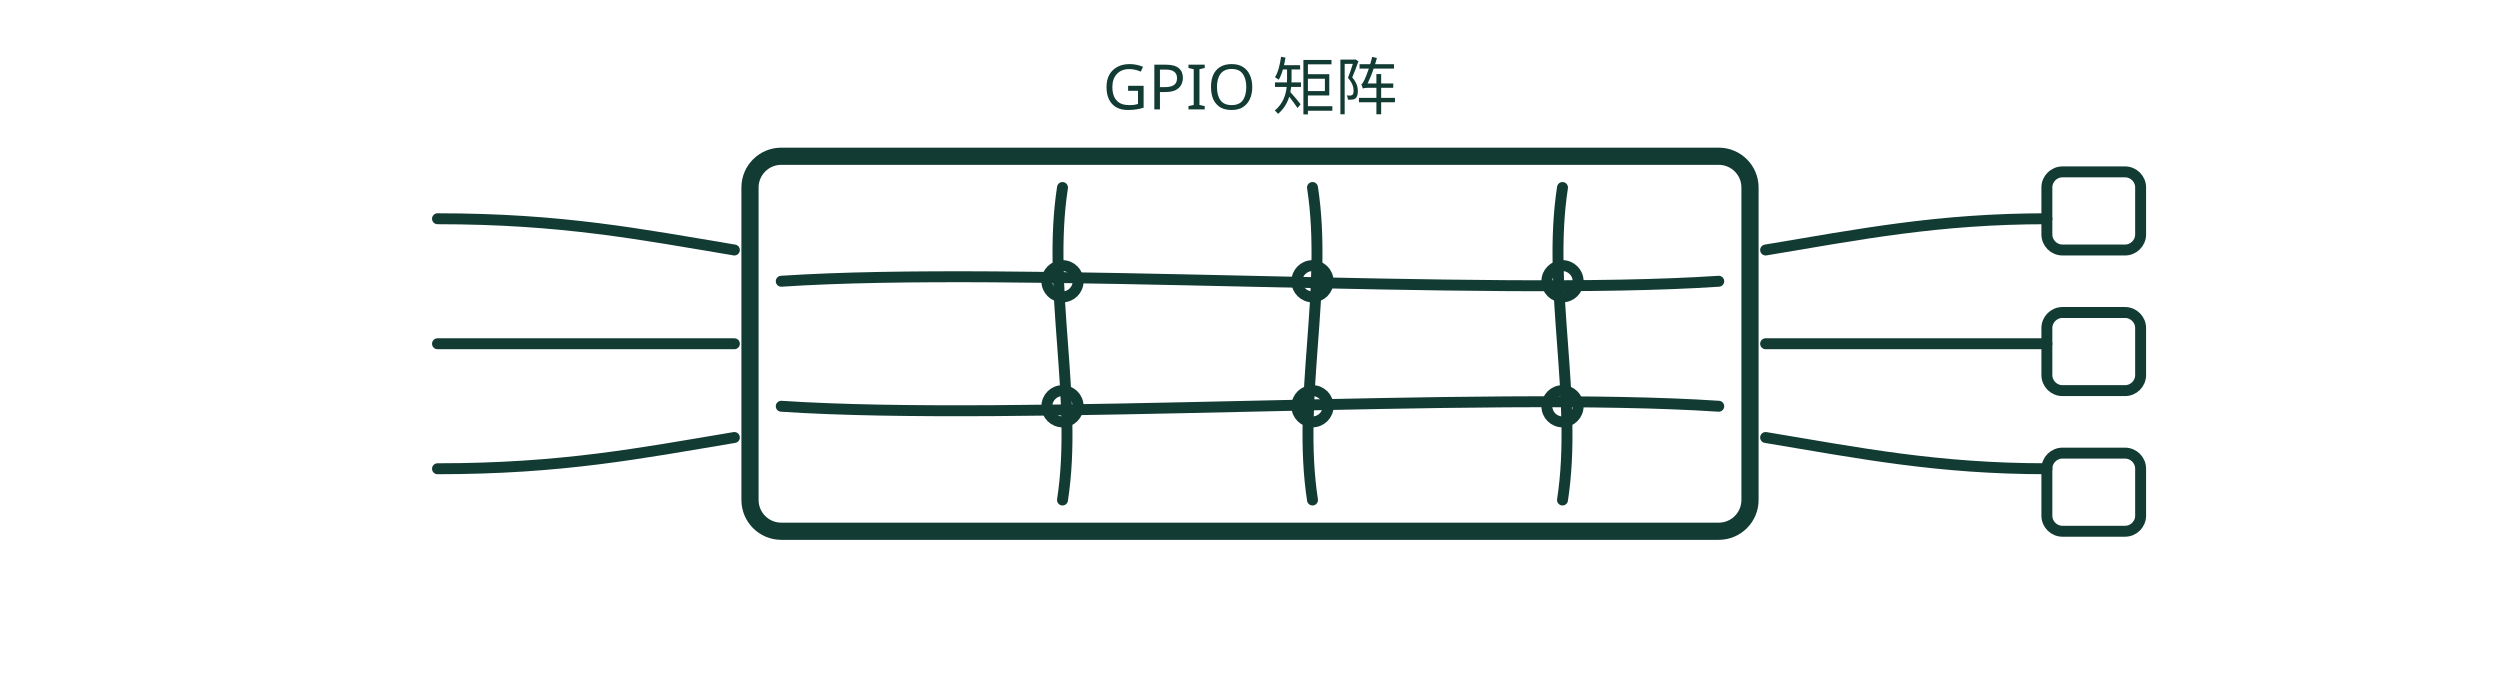
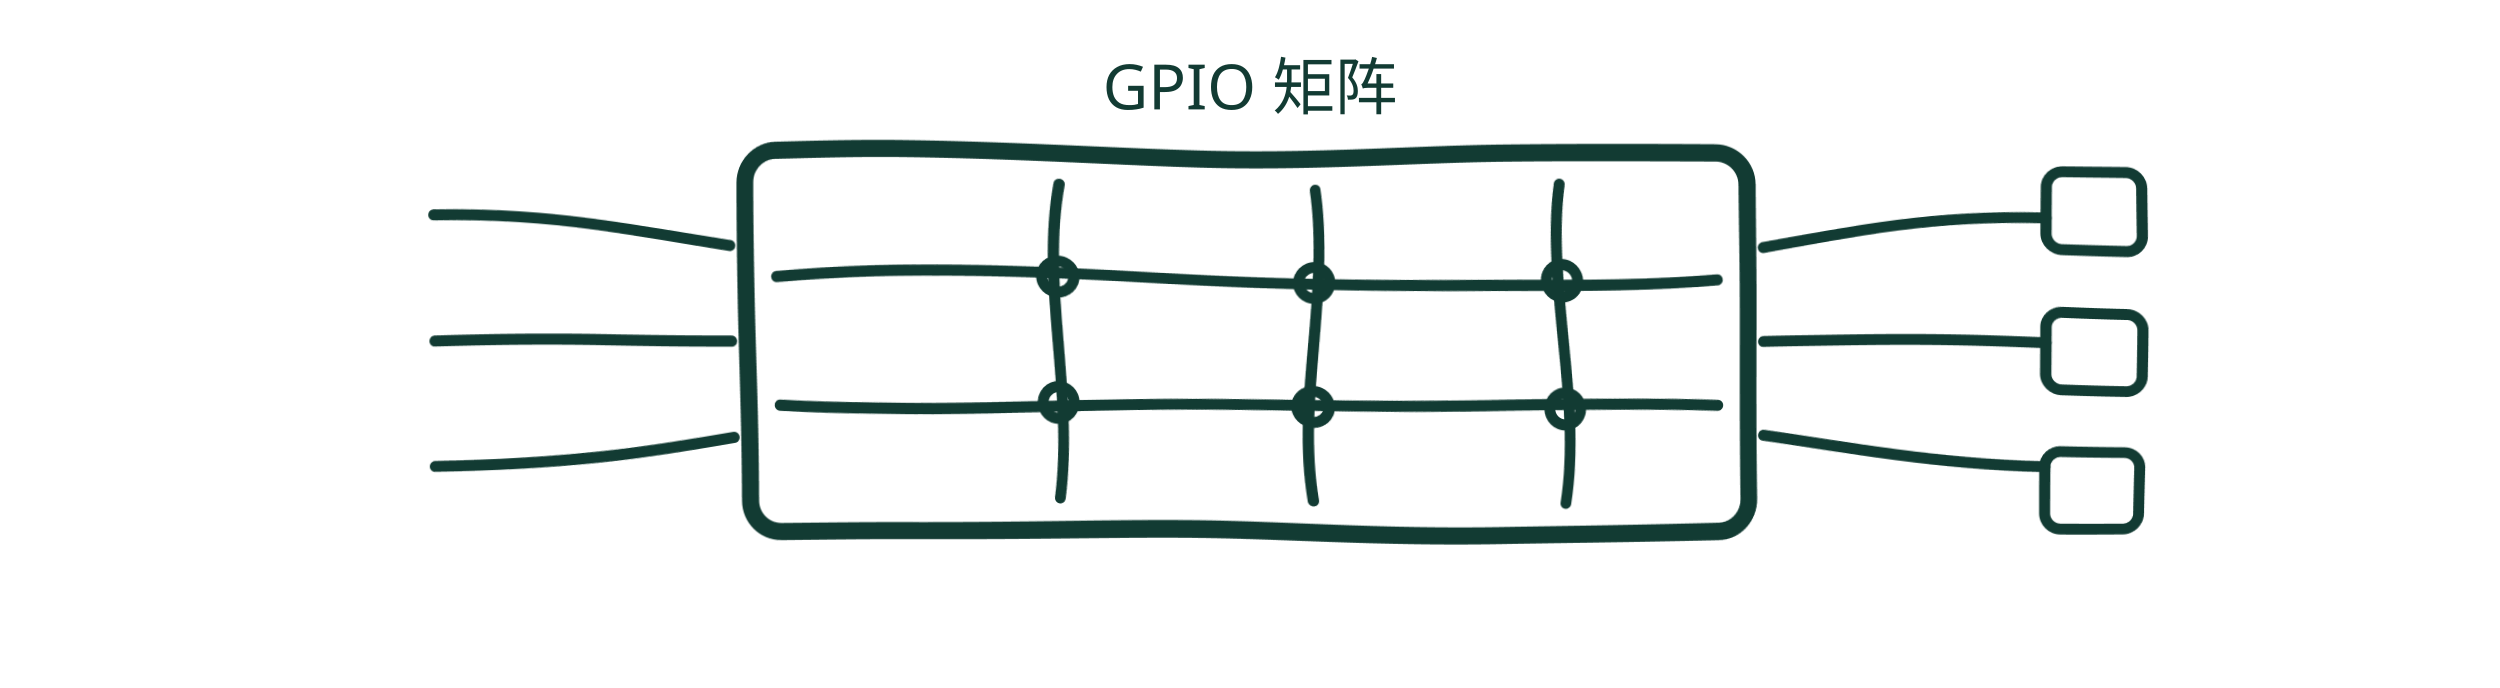
<svg xmlns="http://www.w3.org/2000/svg" viewBox="0 0 320 88" role="img" aria-label="外设信号经 GPIO 交换矩阵路由到任意引脚" fill="none" stroke="var(--cover-ink, #123b33)" stroke-linecap="round" stroke-linejoin="round">
-   <rect x="96" y="20" width="128" height="48" rx="4" stroke-width="2.2" />
-   <path d="M136 24 C 134 37, 138 51, 136 64" stroke-width="1.4" />
-   <path d="M168 24 C 170 37, 166 51, 168 64" stroke-width="1.4" />
-   <path d="M200 24 C 198 37, 202 51, 200 64" stroke-width="1.4" />
-   <path d="M100 36 C 130 34, 190 38, 220 36" stroke-width="1.4" />
-   <path d="M100 52 C 130 54, 190 50, 220 52" stroke-width="1.4" />
-   <circle cx="136" cy="36" r="2" stroke-width="1.4" />
-   <circle cx="136" cy="52" r="2" stroke-width="1.4" />
-   <circle cx="168" cy="36" r="2" stroke-width="1.4" />
-   <circle cx="168" cy="52" r="2" stroke-width="1.4" />
-   <circle cx="200" cy="36" r="2" stroke-width="1.4" />
-   <circle cx="200" cy="52" r="2" stroke-width="1.4" />
-   <path d="M56 28 C 72 28, 82 30, 94 32" stroke-width="1.4" />
-   <path d="M56 44 C 72 44, 82 44, 94 44" stroke-width="1.4" />
-   <path d="M56 60 C 72 60, 82 58, 94 56" stroke-width="1.4" />
-   <path d="M226 32 C 238 30, 248 28, 262 28" stroke-width="1.4" />
-   <path d="M226 44 C 240 44, 250 44, 262 44" stroke-width="1.4" />
-   <path d="M226 56 C 238 58, 248 60, 262 60" stroke-width="1.4" />
-   <rect x="262" y="22" width="12" height="10" rx="2" stroke-width="1.4" />
-   <rect x="262" y="40" width="12" height="10" rx="2" stroke-width="1.4" />
-   <rect x="262" y="58" width="12" height="10" rx="2" stroke-width="1.4" />
+   <defs>
+     <filter id="hw-esp32-02-gpio-matrix" x="-5%" y="-5%" width="110%" height="110%">
+       <feTurbulence type="fractalNoise" baseFrequency="0.013" numOctaves="2" seed="58" result="n" />
+       <feDisplacementMap in="SourceGraphic" in2="n" scale="3.2" />
+     </filter>
+   </defs>
+   <g filter="url(#hw-esp32-02-gpio-matrix)">
+     <rect x="96" y="20" width="128" height="48" rx="4" stroke-width="2.2" />
+     <path d="M136 24 C 134 37, 138 51, 136 64" stroke-width="1.4" />
+     <path d="M168 24 C 170 37, 166 51, 168 64" stroke-width="1.4" />
+     <path d="M200 24 C 198 37, 202 51, 200 64" stroke-width="1.4" />
+     <path d="M100 36 C 130 34, 190 38, 220 36" stroke-width="1.4" />
+     <path d="M100 52 C 130 54, 190 50, 220 52" stroke-width="1.4" />
+     <circle cx="136" cy="36" r="2" stroke-width="1.4" />
+     <circle cx="136" cy="52" r="2" stroke-width="1.4" />
+     <circle cx="168" cy="36" r="2" stroke-width="1.4" />
+     <circle cx="168" cy="52" r="2" stroke-width="1.4" />
+     <circle cx="200" cy="36" r="2" stroke-width="1.4" />
+     <circle cx="200" cy="52" r="2" stroke-width="1.4" />
+     <path d="M56 28 C 72 28, 82 30, 94 32" stroke-width="1.4" />
+     <path d="M56 44 C 72 44, 82 44, 94 44" stroke-width="1.4" />
+     <path d="M56 60 C 72 60, 82 58, 94 56" stroke-width="1.4" />
+     <path d="M226 32 C 238 30, 248 28, 262 28" stroke-width="1.4" />
+     <path d="M226 44 C 240 44, 250 44, 262 44" stroke-width="1.4" />
+     <path d="M226 56 C 238 58, 248 60, 262 60" stroke-width="1.4" />
+     <rect x="262" y="22" width="12" height="10" rx="2" stroke-width="1.4" />
+     <rect x="262" y="40" width="12" height="10" rx="2" stroke-width="1.4" />
+     <rect x="262" y="58" width="12" height="10" rx="2" stroke-width="1.4" />
+   </g>
  <text x="160" y="14" font-size="8" font-family="sans-serif" fill="var(--cover-ink, #123b33)" stroke="none" text-anchor="middle">GPIO 矩阵</text>
</svg>
